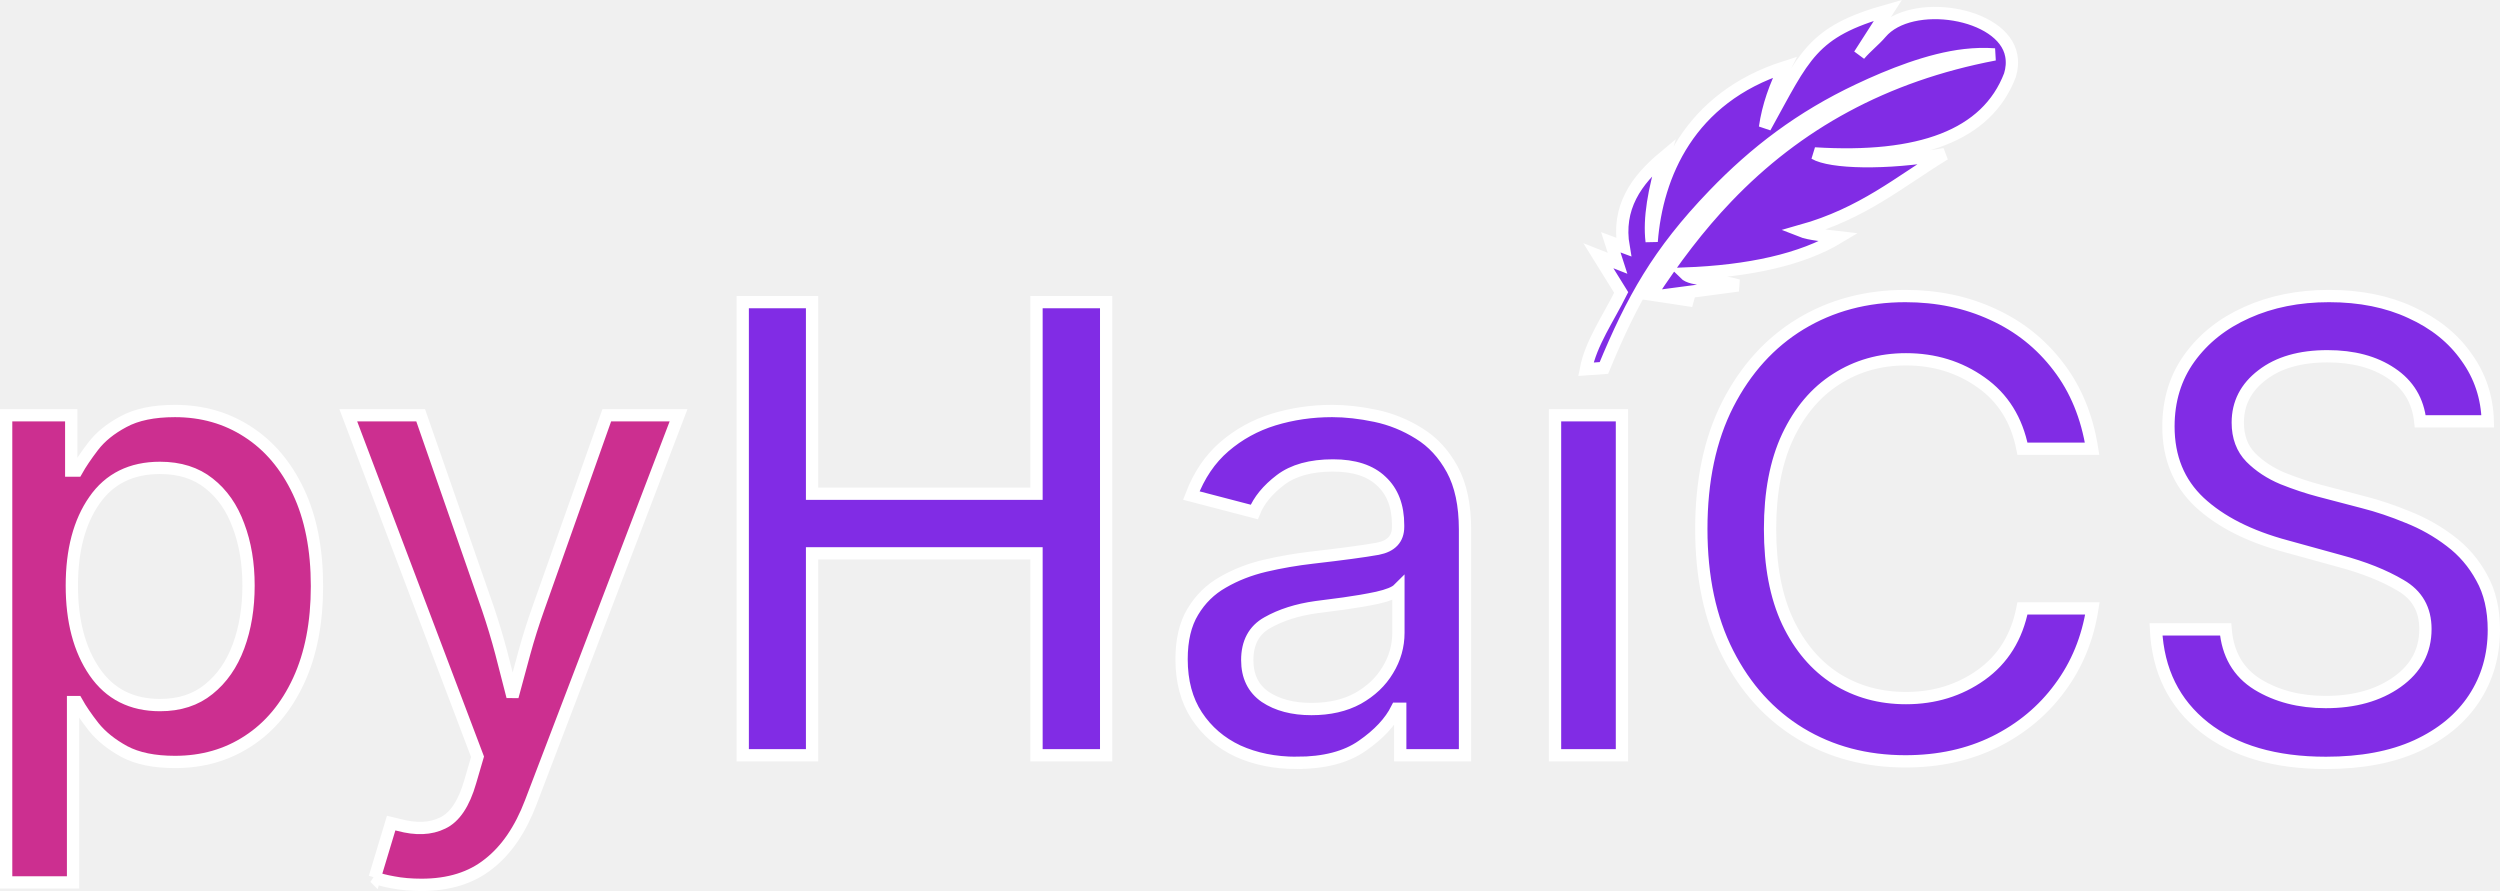
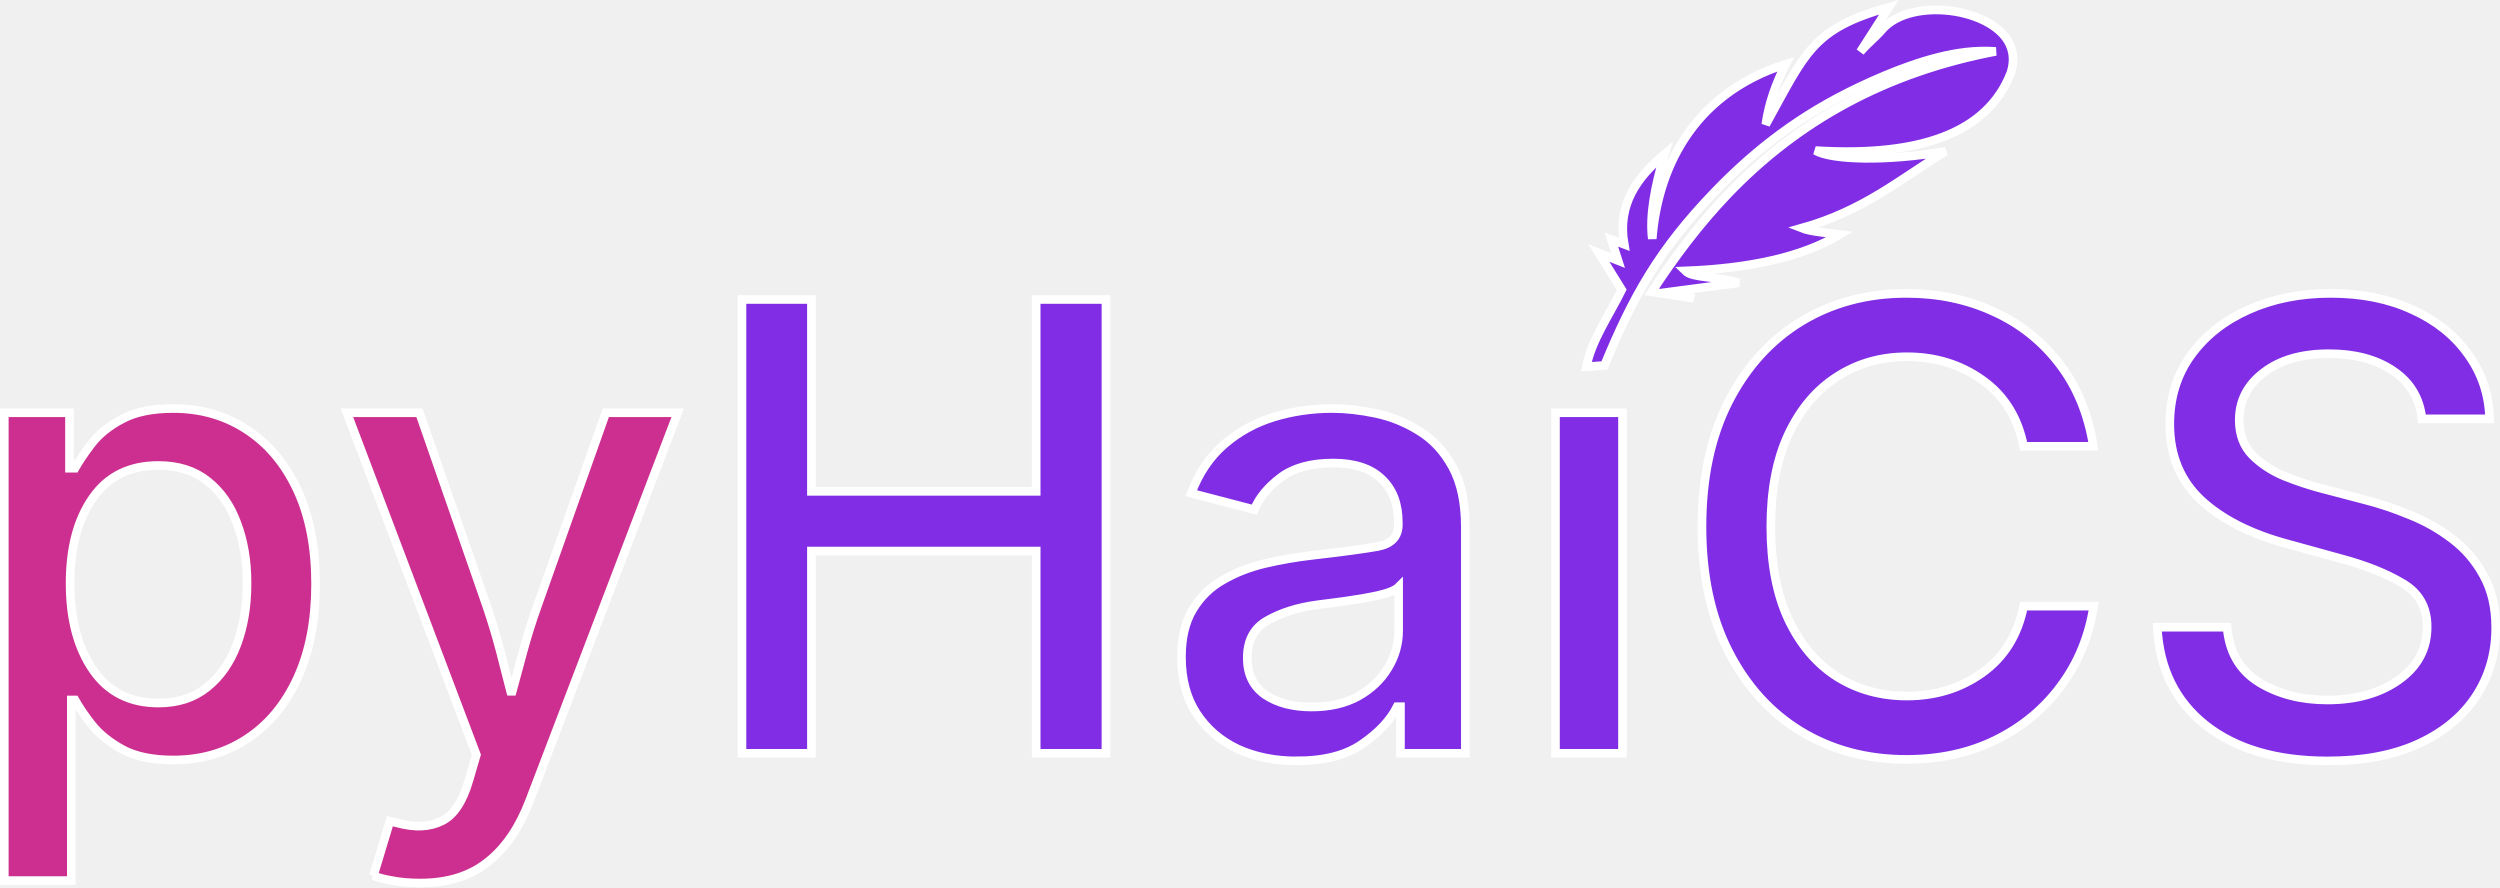
- <svg xmlns="http://www.w3.org/2000/svg" width="1016.848" height="362.393" viewBox="0 0 1016.848 362.393" version="1.1" id="svg1" xml:space="preserve">
+ <svg xmlns="http://www.w3.org/2000/svg" width="1015.348" height="360.388" viewBox="0 0 1015.348 360.388" version="1.1" id="svg1" xml:space="preserve">
  <defs id="defs1" />
-   <g id="layer1" transform="translate(-38.18234,-112.601)">
-     <g id="g4" transform="translate(-13.85123,13.85123)" style="stroke:#000000;stroke-width:3;stroke-dasharray:none;stroke-opacity:1">
-       <g id="g5">
-         <g id="g7" style="stroke:#ffffff;stroke-width:1;stroke-dasharray:none;stroke-opacity:1">
-           <g id="g1" style="stroke:#ffffff;stroke-width:5;stroke-dasharray:none;stroke-opacity:1;paint-order:normal">
-             <g id="text5" style="font-weight:500;font-size:253.333px;font-family:Inter;-inkscape-font-specification:'Inter, Medium';fill:#812ce5;stroke:#ffffff;stroke-width:5;stroke-dasharray:none;stroke-opacity:1;paint-order:normal" aria-label="pyHaiCS">
-               <path style="fill:#cc2f90;stroke:#ffffff;stroke-width:5;stroke-dasharray:none;stroke-opacity:1;paint-order:normal" d="M 54.534,457.653 V 267.654 h 26.471 v 22.513 h 2.227 q 2.35,-4.206 6.68,-9.896 4.453,-5.814 12.37,-10.02 7.917,-4.329 20.905,-4.329 16.576,0 29.564,8.411 13.112,8.411 20.658,24.368 7.546,15.957 7.546,38.47 0,22.266 -7.422,38.346 -7.422,16.081 -20.534,24.616 -12.988,8.535 -29.811,8.535 -12.617,0 -20.534,-4.206 -7.917,-4.329 -12.493,-10.02 -4.453,-5.69 -6.927,-10.143 h -1.484 v 73.353 z m 62.591,-72.116 q 11.875,0 19.792,-6.432 8.04,-6.432 12.122,-17.441 4.082,-11.009 4.082,-24.74 0,-13.607 -4.082,-24.368 -3.958,-10.885 -11.999,-17.194 -7.917,-6.309 -19.915,-6.309 -17.565,0 -26.719,13.236 -9.154,13.112 -9.154,34.635 0,21.647 9.277,35.13 9.277,13.483 26.595,13.483 z m 87.331,70.137 6.68,-22.142 3.092,0.742 q 10.514,2.845 17.812,-0.742 7.422,-3.464 11.256,-16.823 l 2.969,-10.143 -52.572,-138.913 h 29.44 l 27.337,78.548 q 3.092,9.154 5.443,18.06 2.35,8.906 4.577,17.812 2.35,-8.906 4.824,-17.812 2.474,-9.03 5.69,-18.06 l 27.832,-78.548 h 29.193 l -60.117,157.467 q -6.309,16.576 -17.07,24.987 -10.638,8.535 -27.337,8.535 -6.432,0 -11.504,-0.99 -4.948,-0.866 -7.546,-1.979 z" id="path6" />
-               <path d="M 354.13,405.948 V 221.638 h 28.203 v 77.93 h 91.289 v -77.93 h 28.327 V 405.948 h -28.327 v -82.135 h -91.289 v 82.135 z m 225.254,3.092 c -8.824,0 -16.782,-1.608 -23.874,-4.824 -7.01,-3.299 -12.576,-8.082 -16.699,-14.349 -4.123,-6.267 -6.185,-13.937 -6.185,-23.008 0,-7.834 1.526,-14.266 4.577,-19.297 3.051,-5.113 7.133,-9.112 12.246,-11.999 5.113,-2.969 10.803,-5.195 17.07,-6.68 6.35,-1.484 12.782,-2.598 19.297,-3.34 12.205,-1.402 21.07,-2.598 26.595,-3.587 5.525,-1.072 8.288,-4.041 8.288,-8.906 v -0.742 c 0,-7.669 -2.268,-13.607 -6.803,-17.812 -4.453,-4.288 -11.009,-6.432 -19.668,-6.432 -9.071,0 -16.204,1.979 -21.4,5.937 -5.195,3.958 -8.741,8.288 -10.638,12.988 l -25.605,-6.68 c 3.134,-8.247 7.628,-14.885 13.483,-19.915 5.855,-5.03 12.535,-8.7 20.039,-11.009 7.587,-2.309 15.503,-3.464 23.75,-3.464 5.525,0 11.421,0.66 17.689,1.979 6.267,1.319 12.164,3.711 17.689,7.174 5.525,3.381 10.02,8.247 13.483,14.596 3.464,6.35 5.195,14.514 5.195,24.492 v 91.784 h -26.348 v -18.926 h -1.361 c -2.721,5.443 -7.422,10.473 -14.102,15.091 -6.597,4.618 -15.503,6.927 -26.719,6.927 z m 6.061,-21.895 c 7.339,0 13.648,-1.443 18.926,-4.329 5.278,-2.969 9.319,-6.803 12.122,-11.504 2.886,-4.701 4.329,-9.772 4.329,-15.215 v -17.689 c -1.319,1.319 -4.164,2.474 -8.535,3.464 -4.288,0.907 -8.824,1.691 -13.607,2.35 -4.783,0.66 -8.576,1.155 -11.38,1.484 -7.669,1.072 -14.266,3.175 -19.792,6.309 -5.443,3.051 -8.164,8.123 -8.164,15.215 0,6.597 2.433,11.586 7.298,14.967 4.948,3.299 11.215,4.948 18.802,4.948 z m 99.082,18.802 V 267.654 h 27.213 V 405.948 Z m 142.5,2.474 c -15.998,0 -30.265,-3.793 -42.799,-11.38 -12.452,-7.587 -22.266,-18.431 -29.44,-32.533 -7.174,-14.102 -10.762,-30.966 -10.762,-50.592 0,-19.709 3.587,-36.615 10.762,-50.716 7.257,-14.184 17.112,-25.069 29.564,-32.656 12.535,-7.587 26.76,-11.38 42.676,-11.38 12.947,0 24.781,2.474 35.501,7.422 10.72,4.865 19.627,11.957 26.719,21.276 7.092,9.236 11.669,20.369 13.73,33.398 h -28.327 c -2.309,-11.71 -7.917,-20.699 -16.823,-26.966 -8.824,-6.267 -19.008,-9.401 -30.553,-9.401 -10.556,0 -19.998,2.68 -28.327,8.04 -8.329,5.278 -14.926,13.071 -19.792,23.379 -4.783,10.226 -7.174,22.76 -7.174,37.604 0,14.926 2.391,27.502 7.174,37.728 4.865,10.226 11.463,17.977 19.792,23.255 8.329,5.195 17.771,7.793 28.327,7.793 11.545,0 21.73,-3.134 30.553,-9.401 8.906,-6.35 14.514,-15.38 16.823,-27.09 h 28.45 c -1.897,12.205 -6.309,22.967 -13.236,32.285 -6.845,9.319 -15.668,16.658 -26.471,22.018 -10.72,5.278 -22.843,7.917 -36.367,7.917 z m 171.074,0.618 c -20.699,0 -37.192,-4.824 -49.479,-14.473 -12.287,-9.731 -18.843,-23.008 -19.668,-39.831 h 28.327 c 0.825,10.061 5.154,17.524 12.988,22.389 7.834,4.783 17.07,7.174 27.708,7.174 11.71,0 21.4,-2.721 29.069,-8.164 7.669,-5.443 11.504,-12.617 11.504,-21.523 0,-7.999 -3.381,-13.937 -10.143,-17.812 -6.68,-3.958 -14.967,-7.257 -24.863,-9.896 l -21.523,-5.937 c -15.091,-4.041 -26.884,-10.02 -35.378,-17.936 -8.411,-7.917 -12.617,-18.184 -12.617,-30.801 0,-10.638 2.845,-19.915 8.535,-27.832 5.773,-7.999 13.566,-14.184 23.379,-18.555 9.896,-4.453 21.029,-6.68 33.398,-6.68 12.617,0 23.709,2.227 33.275,6.68 9.648,4.371 17.194,10.432 22.637,18.184 5.525,7.669 8.411,16.369 8.659,26.1 h -27.461 c -0.907,-8.411 -4.824,-14.926 -11.751,-19.544 -6.845,-4.618 -15.503,-6.927 -25.977,-6.927 -11.133,0 -19.998,2.556 -26.595,7.669 -6.597,5.03 -9.896,11.463 -9.896,19.297 0,5.855 1.773,10.597 5.319,14.225 3.546,3.546 7.875,6.391 12.988,8.535 5.195,2.062 10.143,3.711 14.844,4.948 l 17.936,4.701 c 5.855,1.484 11.875,3.505 18.06,6.061 6.267,2.474 12.04,5.731 17.318,9.772 5.278,3.958 9.525,8.906 12.741,14.844 3.299,5.855 4.948,12.947 4.948,21.276 0,10.391 -2.68,19.668 -8.04,27.832 -5.36,8.164 -13.153,14.596 -23.379,19.297 -10.143,4.618 -22.43,6.927 -36.862,6.927 z" id="path7" style="stroke:#ffffff;stroke-width:5;stroke-dasharray:none;stroke-opacity:1;paint-order:normal" />
-             </g>
-             <path class="st0" d="m 711.437,217.71 c -5.245,10.586 -12.334,20.638 -14.364,31.225 l 7.332,-0.523 c 11.577,-27.993 22.01,-46.813 44.635,-70.351 16.979,-17.632 35.402,-31.664 59.027,-42.809 12.577,-5.941 28.684,-12.44 43.177,-14.08 3.959,-0.451 7.975,-0.582 12.091,-0.285 -44.877,8.543 -80.408,28.326 -108.792,57.982 -11.591,12.095 -21.667,25.533 -30.928,39.696 l 17.065,2.59 -7.103,-2.935 25.412,-3.362 c -9.433,-2.768 -18.751,-1.842 -21.738,-4.824 26.155,-0.986 47.65,-5.679 62.743,-14.793 -5.617,-0.653 -12.091,-1.236 -15.464,-2.578 25.283,-7.105 39.904,-19.878 58.455,-31.213 -24.111,4.206 -46.421,3.517 -52.881,-0.297 42.548,2.626 70.032,-7.153 79.45,-31.807 0.815,-2.661 1.043,-5.347 0.529,-8.056 -3.301,-17.62 -40.819,-23.573 -53.024,-9.125 -2.444,2.887 -5.888,5.537 -8.732,8.887 l 11.62,-18.119 c -31.271,8.78 -33.844,18.464 -50.023,47.633 1.286,-8.876 4.245,-16.919 8.089,-24.512 -39.075,12.535 -52.095,44.092 -54.182,70.933 -1.129,-9.363 0.958,-21.125 4.988,-34.338 -11.405,9.505 -19.166,20.662 -16.393,36.583 l -5.217,-1.937 2.744,8.543 -7.803,-3.077 z" id="path1" style="fill:#812ce5;fill-opacity:1;stroke:#ffffff;stroke-width:5;stroke-dasharray:none;stroke-opacity:1;paint-order:normal" />
-           </g>
-         </g>
-       </g>
+   <g id="g2" transform="translate(-38.93234,-113.8562)">
+     <g id="text5" style="font-weight:500;font-size:253.333px;font-family:Inter;-inkscape-font-specification:'Inter, Medium';fill:#812ce5;stroke:#ffffff;stroke-width:3.5;stroke-linecap:butt;stroke-linejoin:miter;stroke-dasharray:none;stroke-dashoffset:0;stroke-opacity:1;paint-order:normal" aria-label="pyHaiCS" transform="translate(-13.85123,13.85123)">
+       <path style="fill:#cc2f90;stroke:#ffffff;stroke-width:3.5;stroke-linecap:butt;stroke-linejoin:miter;stroke-dasharray:none;stroke-dashoffset:0;stroke-opacity:1;paint-order:normal" d="M 54.534,457.653 V 267.654 h 26.471 v 22.513 h 2.227 q 2.35,-4.206 6.68,-9.896 4.453,-5.814 12.37,-10.02 7.917,-4.329 20.905,-4.329 16.576,0 29.564,8.411 13.112,8.411 20.658,24.368 7.546,15.957 7.546,38.47 0,22.266 -7.422,38.346 -7.422,16.081 -20.534,24.616 -12.988,8.535 -29.811,8.535 -12.617,0 -20.534,-4.206 -7.917,-4.329 -12.493,-10.02 -4.453,-5.69 -6.927,-10.143 h -1.484 v 73.353 z m 62.591,-72.116 q 11.875,0 19.792,-6.432 8.04,-6.432 12.122,-17.441 4.082,-11.009 4.082,-24.74 0,-13.607 -4.082,-24.368 -3.958,-10.885 -11.999,-17.194 -7.917,-6.309 -19.915,-6.309 -17.565,0 -26.719,13.236 -9.154,13.112 -9.154,34.635 0,21.647 9.277,35.13 9.277,13.483 26.595,13.483 z m 87.331,70.137 6.68,-22.142 3.092,0.742 q 10.514,2.845 17.812,-0.742 7.422,-3.464 11.256,-16.823 l 2.969,-10.143 -52.572,-138.913 h 29.44 l 27.337,78.548 q 3.092,9.154 5.443,18.06 2.35,8.906 4.577,17.812 2.35,-8.906 4.824,-17.812 2.474,-9.03 5.69,-18.06 l 27.832,-78.548 h 29.193 l -60.117,157.467 q -6.309,16.576 -17.07,24.987 -10.638,8.535 -27.337,8.535 -6.432,0 -11.504,-0.99 -4.948,-0.866 -7.546,-1.979 z" id="path6" />
+       <path d="M 354.13,405.948 V 221.638 h 28.203 v 77.93 h 91.289 v -77.93 h 28.327 V 405.948 h -28.327 v -82.135 h -91.289 v 82.135 z m 225.254,3.092 c -8.824,0 -16.782,-1.608 -23.874,-4.824 -7.01,-3.299 -12.576,-8.082 -16.699,-14.349 -4.123,-6.267 -6.185,-13.937 -6.185,-23.008 0,-7.834 1.526,-14.266 4.577,-19.297 3.051,-5.113 7.133,-9.112 12.246,-11.999 5.113,-2.969 10.803,-5.195 17.07,-6.68 6.35,-1.484 12.782,-2.598 19.297,-3.34 12.205,-1.402 21.07,-2.598 26.595,-3.587 5.525,-1.072 8.288,-4.041 8.288,-8.906 v -0.742 c 0,-7.669 -2.268,-13.607 -6.803,-17.812 -4.453,-4.288 -11.009,-6.432 -19.668,-6.432 -9.071,0 -16.204,1.979 -21.4,5.937 -5.195,3.958 -8.741,8.288 -10.638,12.988 l -25.605,-6.68 c 3.134,-8.247 7.628,-14.885 13.483,-19.915 5.855,-5.03 12.535,-8.7 20.039,-11.009 7.587,-2.309 15.503,-3.464 23.75,-3.464 5.525,0 11.421,0.66 17.689,1.979 6.267,1.319 12.164,3.711 17.689,7.174 5.525,3.381 10.02,8.247 13.483,14.596 3.464,6.35 5.195,14.514 5.195,24.492 v 91.784 h -26.348 v -18.926 h -1.361 c -2.721,5.443 -7.422,10.473 -14.102,15.091 -6.597,4.618 -15.503,6.927 -26.719,6.927 z m 6.061,-21.895 c 7.339,0 13.648,-1.443 18.926,-4.329 5.278,-2.969 9.319,-6.803 12.122,-11.504 2.886,-4.701 4.329,-9.772 4.329,-15.215 v -17.689 c -1.319,1.319 -4.164,2.474 -8.535,3.464 -4.288,0.907 -8.824,1.691 -13.607,2.35 -4.783,0.66 -8.576,1.155 -11.38,1.484 -7.669,1.072 -14.266,3.175 -19.792,6.309 -5.443,3.051 -8.164,8.123 -8.164,15.215 0,6.597 2.433,11.586 7.298,14.967 4.948,3.299 11.215,4.948 18.802,4.948 z m 99.082,18.802 V 267.654 h 27.213 V 405.948 Z m 142.5,2.474 c -15.998,0 -30.265,-3.793 -42.799,-11.38 -12.452,-7.587 -22.266,-18.431 -29.44,-32.533 -7.174,-14.102 -10.762,-30.966 -10.762,-50.592 0,-19.709 3.587,-36.615 10.762,-50.716 7.257,-14.184 17.112,-25.069 29.564,-32.656 12.535,-7.587 26.76,-11.38 42.676,-11.38 12.947,0 24.781,2.474 35.501,7.422 10.72,4.865 19.627,11.957 26.719,21.276 7.092,9.236 11.669,20.369 13.73,33.398 h -28.327 c -2.309,-11.71 -7.917,-20.699 -16.823,-26.966 -8.824,-6.267 -19.008,-9.401 -30.553,-9.401 -10.556,0 -19.998,2.68 -28.327,8.04 -8.329,5.278 -14.926,13.071 -19.792,23.379 -4.783,10.226 -7.174,22.76 -7.174,37.604 0,14.926 2.391,27.502 7.174,37.728 4.865,10.226 11.463,17.977 19.792,23.255 8.329,5.195 17.771,7.793 28.327,7.793 11.545,0 21.73,-3.134 30.553,-9.401 8.906,-6.35 14.514,-15.38 16.823,-27.09 h 28.45 c -1.897,12.205 -6.309,22.967 -13.236,32.285 -6.845,9.319 -15.668,16.658 -26.471,22.018 -10.72,5.278 -22.843,7.917 -36.367,7.917 z m 171.074,0.618 c -20.699,0 -37.192,-4.824 -49.479,-14.473 -12.287,-9.731 -18.843,-23.008 -19.668,-39.831 h 28.327 c 0.825,10.061 5.154,17.524 12.988,22.389 7.834,4.783 17.07,7.174 27.708,7.174 11.71,0 21.4,-2.721 29.069,-8.164 7.669,-5.443 11.504,-12.617 11.504,-21.523 0,-7.999 -3.381,-13.937 -10.143,-17.812 -6.68,-3.958 -14.967,-7.257 -24.863,-9.896 l -21.523,-5.937 c -15.091,-4.041 -26.884,-10.02 -35.378,-17.936 -8.411,-7.917 -12.617,-18.184 -12.617,-30.801 0,-10.638 2.845,-19.915 8.535,-27.832 5.773,-7.999 13.566,-14.184 23.379,-18.555 9.896,-4.453 21.029,-6.68 33.398,-6.68 12.617,0 23.709,2.227 33.275,6.68 9.648,4.371 17.194,10.432 22.637,18.184 5.525,7.669 8.411,16.369 8.659,26.1 h -27.461 c -0.907,-8.411 -4.824,-14.926 -11.751,-19.544 -6.845,-4.618 -15.503,-6.927 -25.977,-6.927 -11.133,0 -19.998,2.556 -26.595,7.669 -6.597,5.03 -9.896,11.463 -9.896,19.297 0,5.855 1.773,10.597 5.319,14.225 3.546,3.546 7.875,6.391 12.988,8.535 5.195,2.062 10.143,3.711 14.844,4.948 l 17.936,4.701 c 5.855,1.484 11.875,3.505 18.06,6.061 6.267,2.474 12.04,5.731 17.318,9.772 5.278,3.958 9.525,8.906 12.741,14.844 3.299,5.855 4.948,12.947 4.948,21.276 0,10.391 -2.68,19.668 -8.04,27.832 -5.36,8.164 -13.153,14.596 -23.379,19.297 -10.143,4.618 -22.43,6.927 -36.862,6.927 z" id="path7" style="stroke:#ffffff;stroke-width:3.5;stroke-linecap:butt;stroke-linejoin:miter;stroke-dasharray:none;stroke-dashoffset:0;stroke-opacity:1;paint-order:normal" />
    </g>
+     <path class="st0" d="m 711.437,217.71 c -5.245,10.586 -12.334,20.638 -14.364,31.225 l 7.332,-0.523 c 11.577,-27.993 22.01,-46.813 44.635,-70.351 16.979,-17.632 35.402,-31.664 59.027,-42.809 12.577,-5.941 28.684,-12.44 43.177,-14.08 3.959,-0.451 7.975,-0.582 12.091,-0.285 -44.877,8.543 -80.408,28.326 -108.792,57.982 -11.591,12.095 -21.667,25.533 -30.928,39.696 l 17.065,2.59 -7.103,-2.935 25.412,-3.362 c -9.433,-2.768 -18.751,-1.842 -21.738,-4.824 26.155,-0.986 47.65,-5.679 62.743,-14.793 -5.617,-0.653 -12.091,-1.236 -15.464,-2.578 25.283,-7.105 39.904,-19.878 58.455,-31.213 -24.111,4.206 -46.421,3.517 -52.881,-0.297 42.548,2.626 70.032,-7.153 79.45,-31.807 0.815,-2.661 1.043,-5.347 0.529,-8.056 -3.301,-17.62 -40.819,-23.573 -53.024,-9.125 -2.444,2.887 -5.888,5.537 -8.732,8.887 l 11.62,-18.119 c -31.271,8.78 -33.844,18.464 -50.023,47.633 1.286,-8.876 4.245,-16.919 8.089,-24.512 -39.075,12.535 -52.095,44.092 -54.182,70.933 -1.129,-9.363 0.958,-21.125 4.988,-34.338 -11.405,9.505 -19.166,20.662 -16.393,36.583 l -5.217,-1.937 2.744,8.543 -7.803,-3.077 z" id="path1" style="fill:#812ce5;fill-opacity:1;stroke:#ffffff;stroke-width:3.5;stroke-linecap:butt;stroke-linejoin:miter;stroke-dasharray:none;stroke-dashoffset:0;stroke-opacity:1;paint-order:normal" transform="translate(-13.85123,13.85123)" />
  </g>
  <style type="text/css" id="style1">.st0{fill-rule:evenodd;clip-rule:evenodd;}</style>
</svg>
